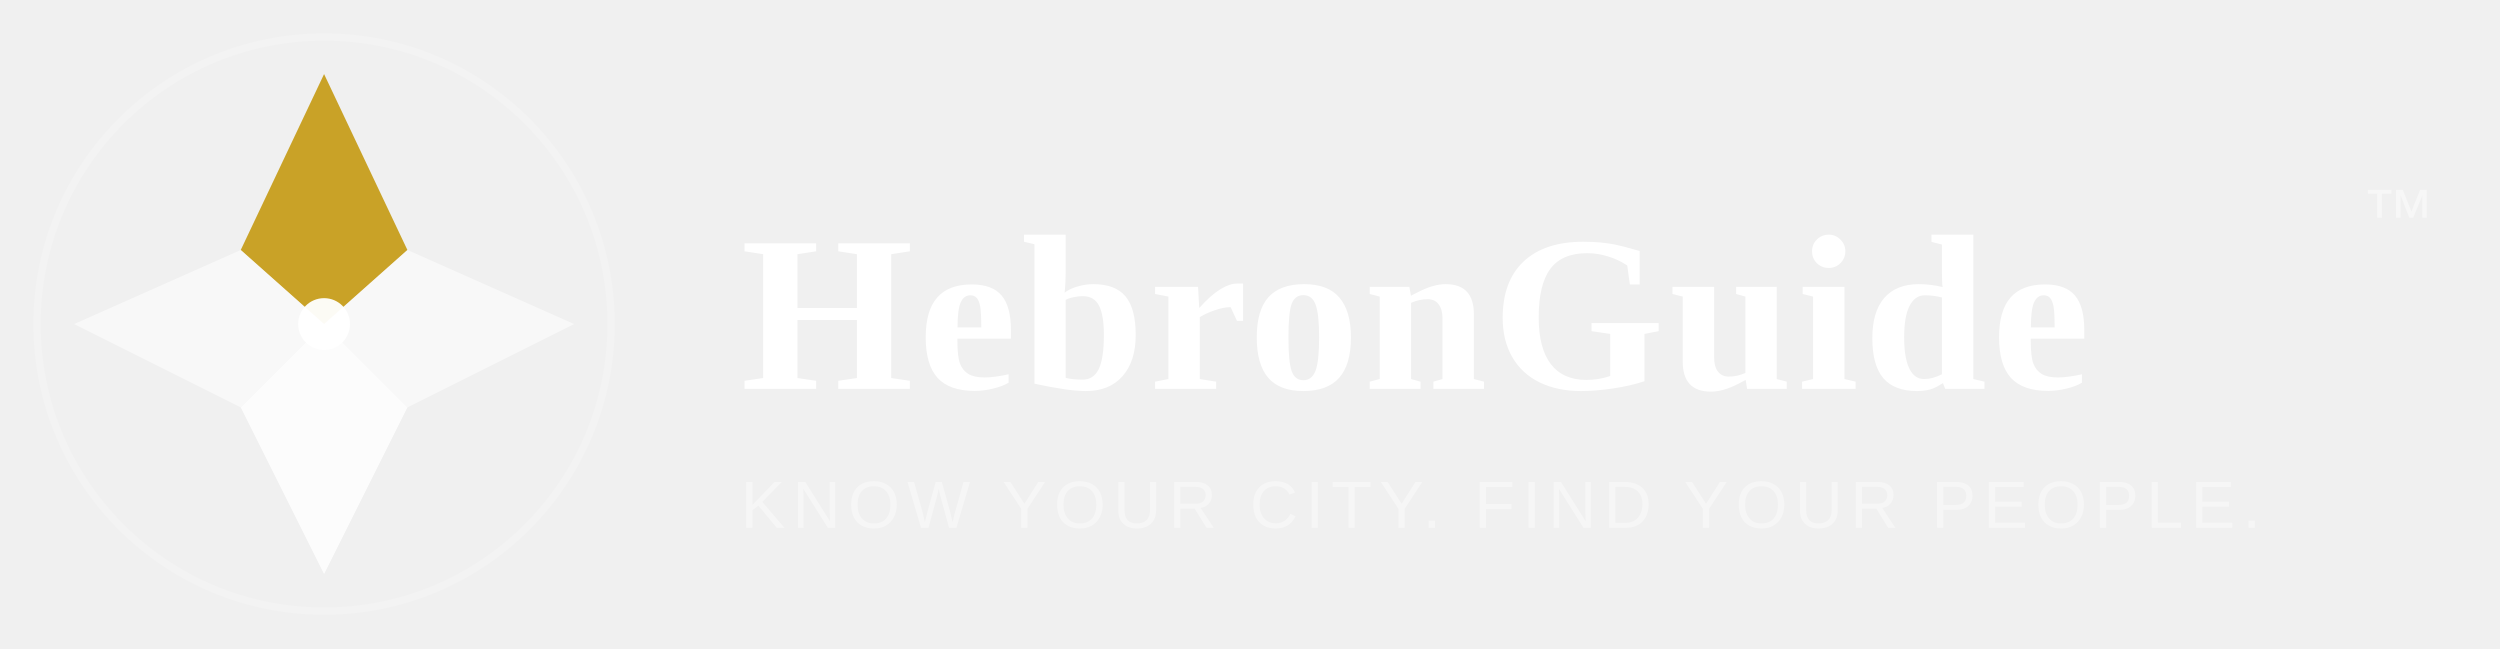
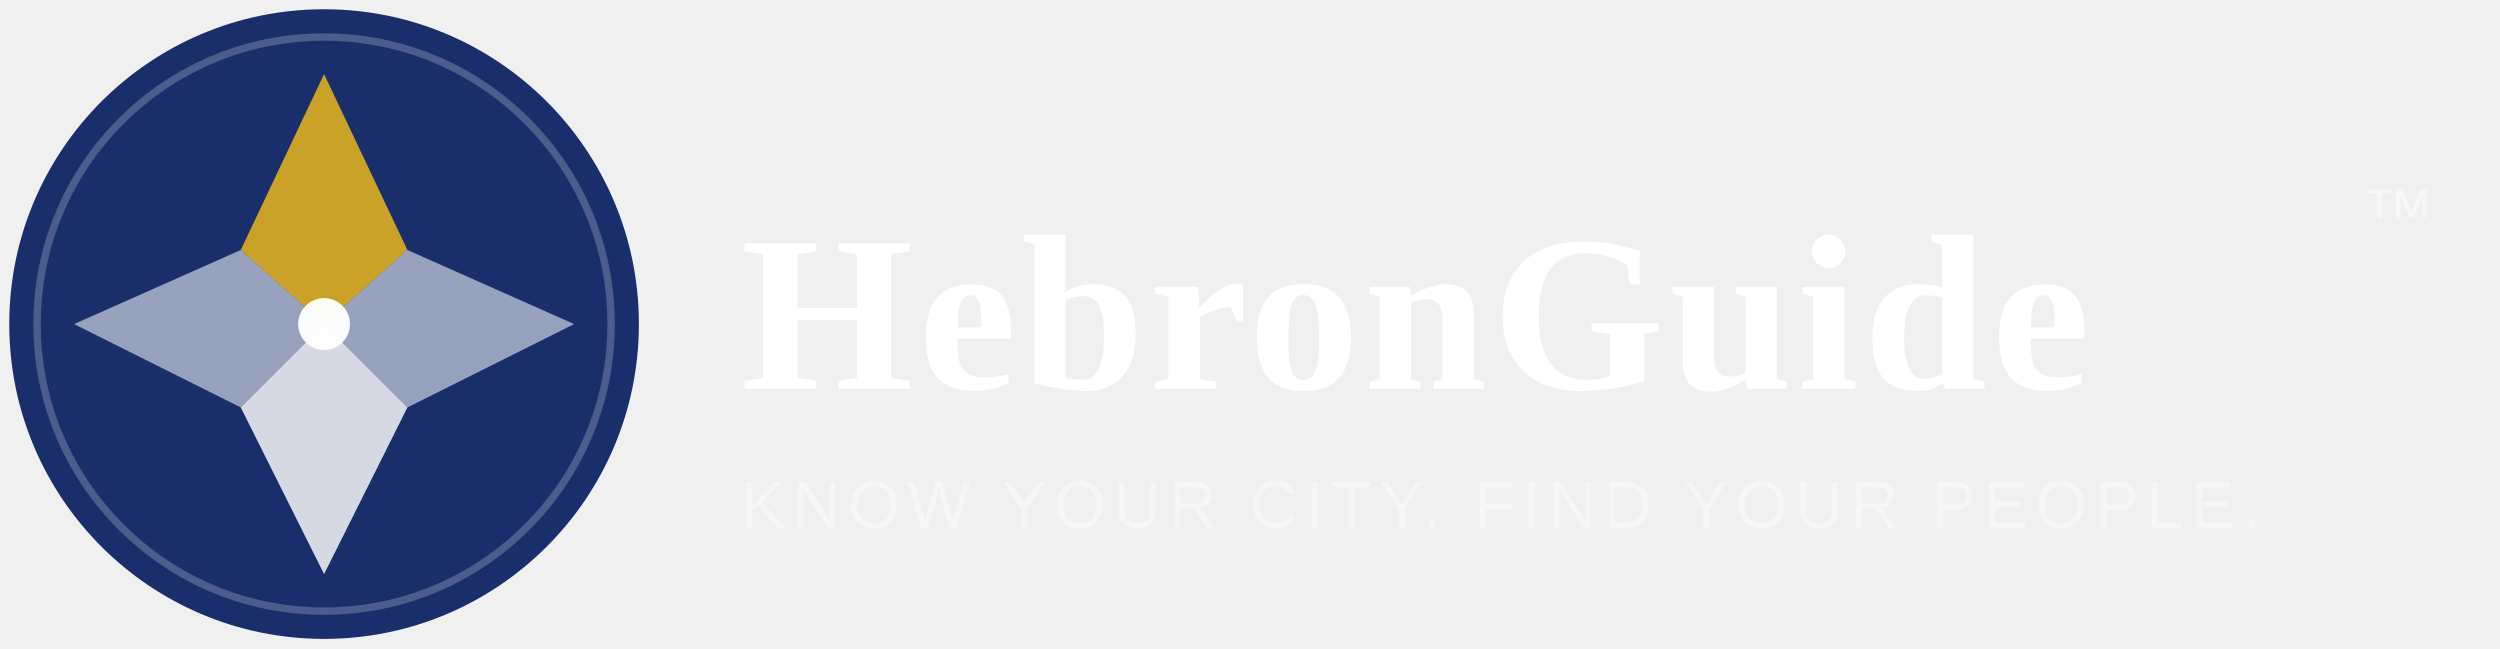
<svg xmlns="http://www.w3.org/2000/svg" viewBox="0 0 270 70">
-   <circle cx="35" cy="35" r="31" fill="none" stroke="rgba(255,255,255,0.18)" stroke-width="0.8" />
+   <circle cx="35" cy="35" r="34" fill="#1a2e6c" />
+   <circle cx="35" cy="35" r="31" fill="none" stroke="rgba(255,255,255,0.22)" stroke-width="0.8" />
  <polygon points="35,8 44,27 35,35 26,27" fill="#C9A227" />
  <polygon points="35,62 44,44 35,35 26,44" fill="rgba(255,255,255,0.82)" />
  <polygon points="62,35 44,44 35,35 44,27" fill="rgba(255,255,255,0.55)" />
  <polygon points="8,35 26,27 35,35 26,44" fill="rgba(255,255,255,0.55)" />
  <circle cx="35" cy="35" r="2.8" fill="rgba(255,255,255,0.95)" />
  <text x="80" y="42" font-family="Georgia, 'Times New Roman', serif" font-size="24" font-weight="700" fill="white" style="letter-spacing:0.02em;">HebronGuide</text>
  <text x="255" y="26" font-family="Arial, sans-serif" font-size="8" fill="rgba(255,255,255,0.45)">™</text>
  <text x="80" y="57" font-family="Arial, Helvetica, sans-serif" font-size="7.2" fill="rgba(255,255,255,0.4)" style="letter-spacing:0.11em;">KNOW YOUR CITY. FIND YOUR PEOPLE.</text>
</svg>
